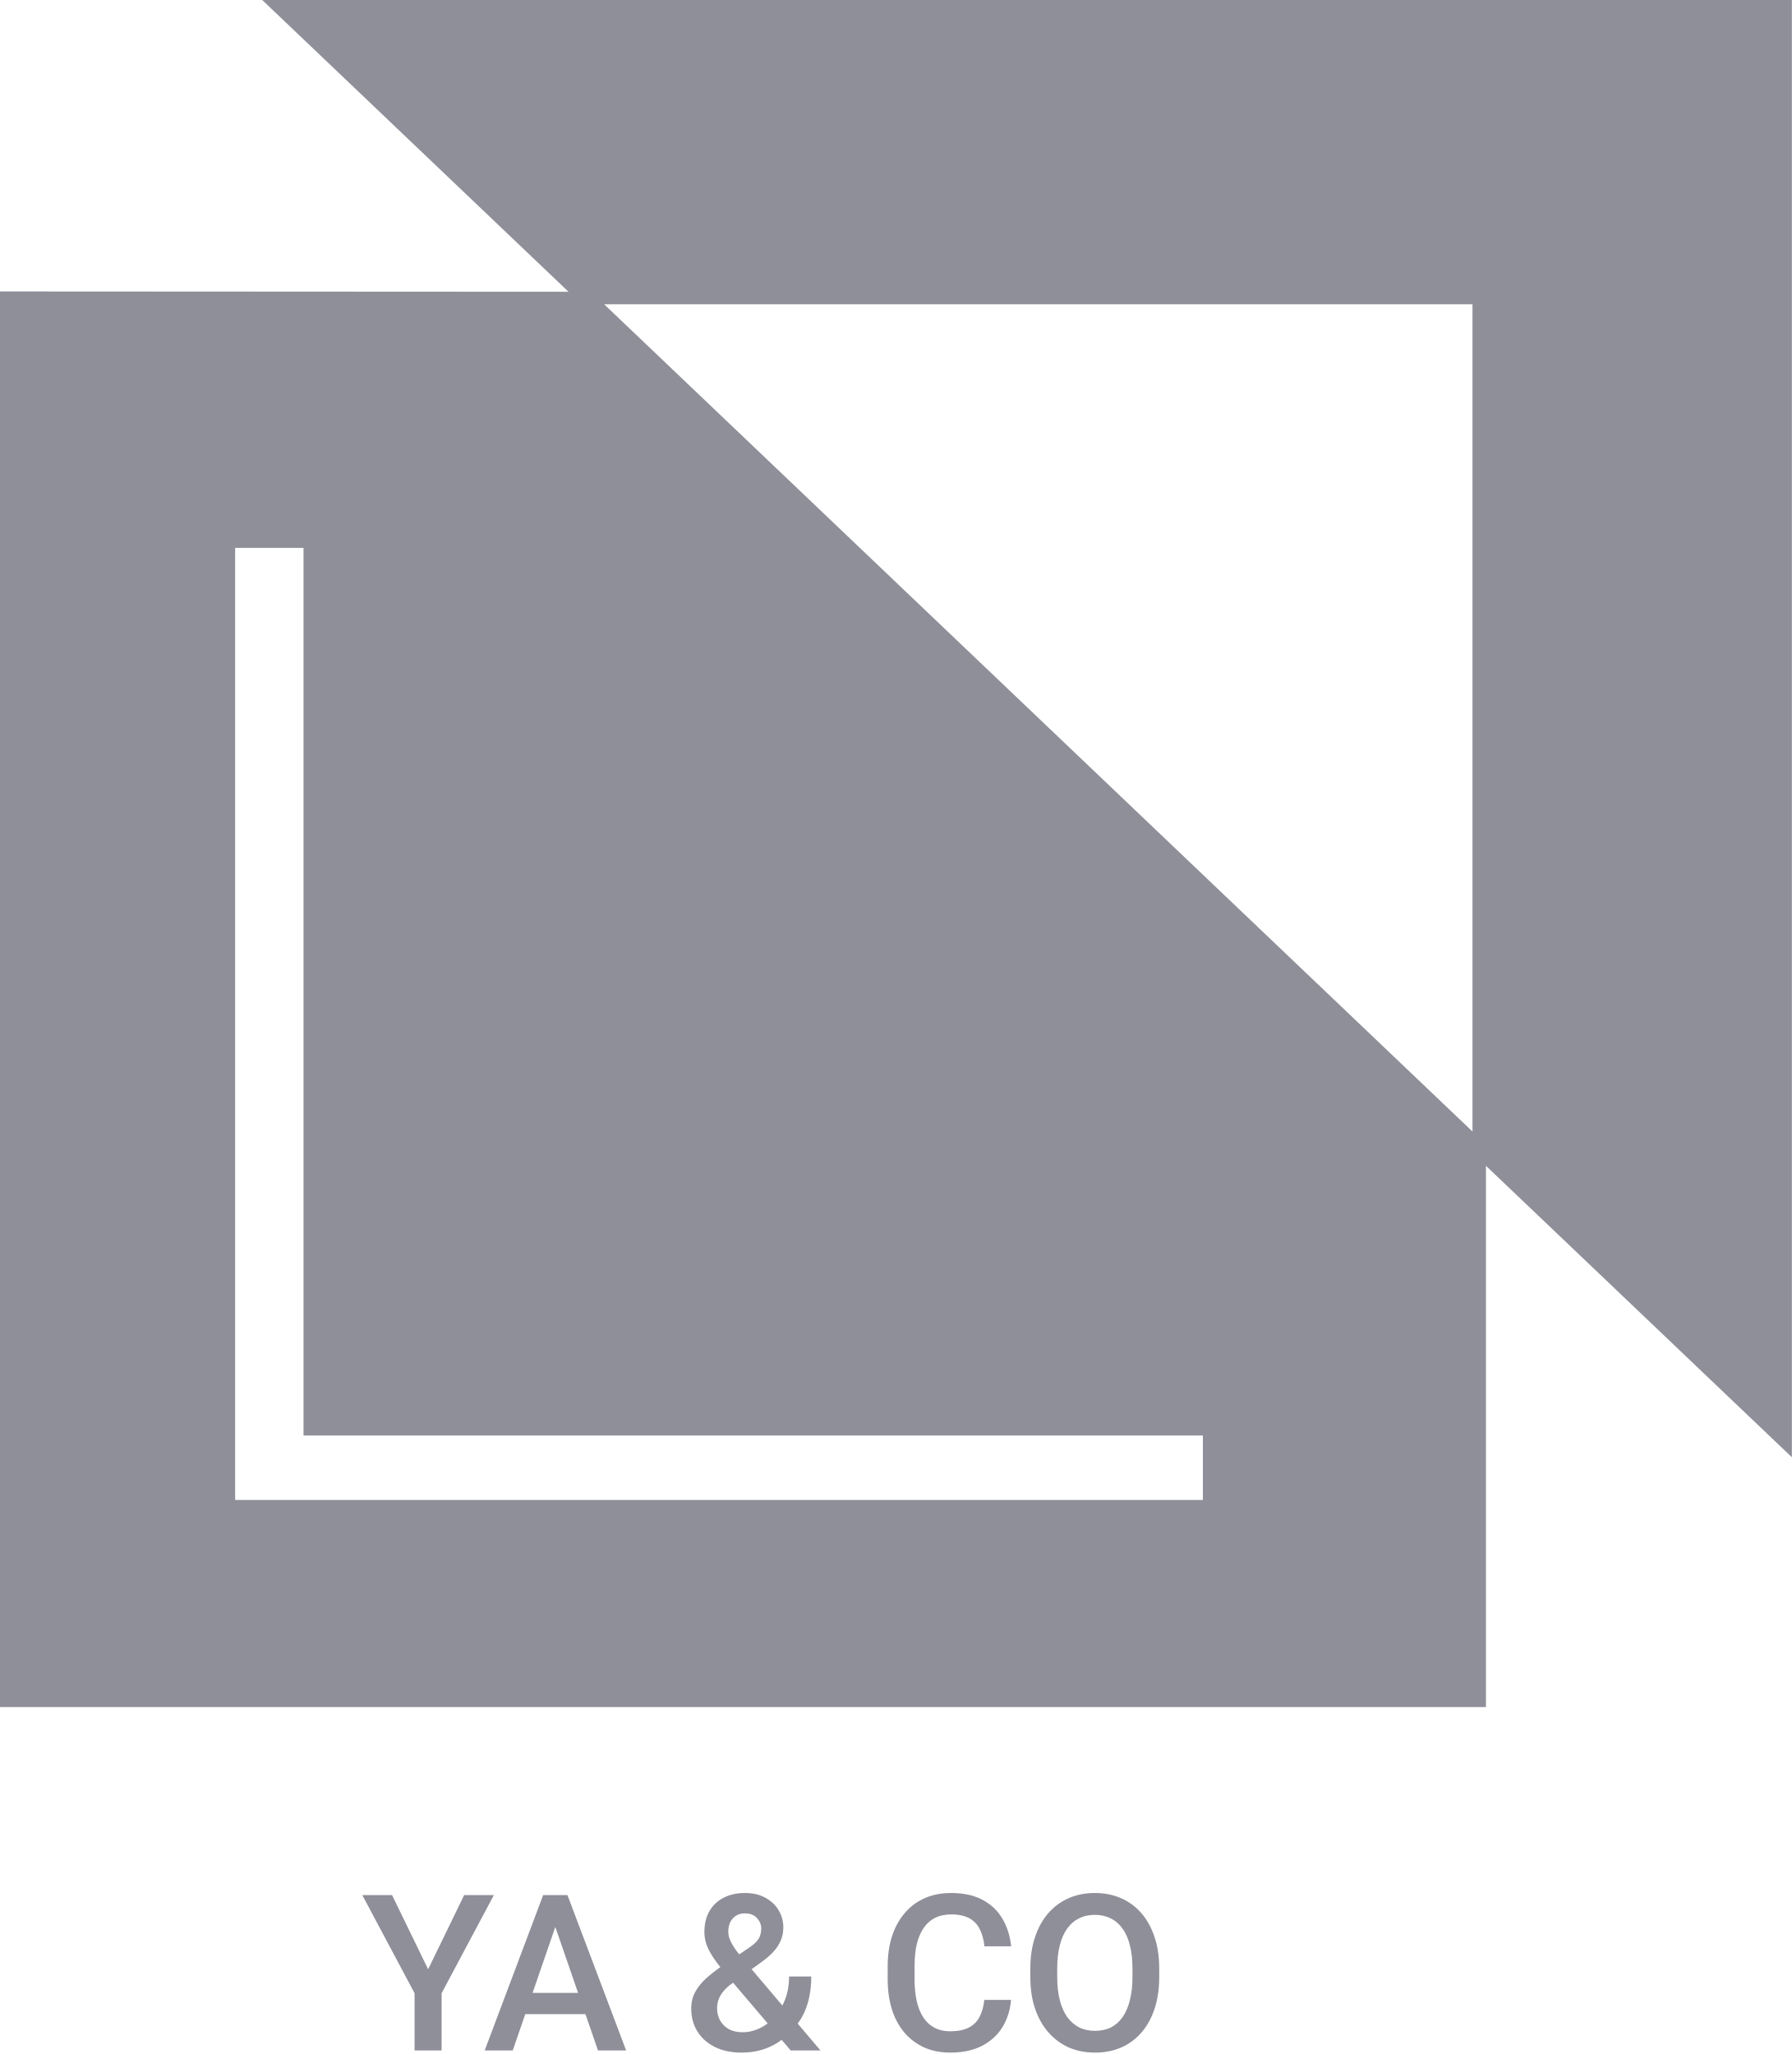
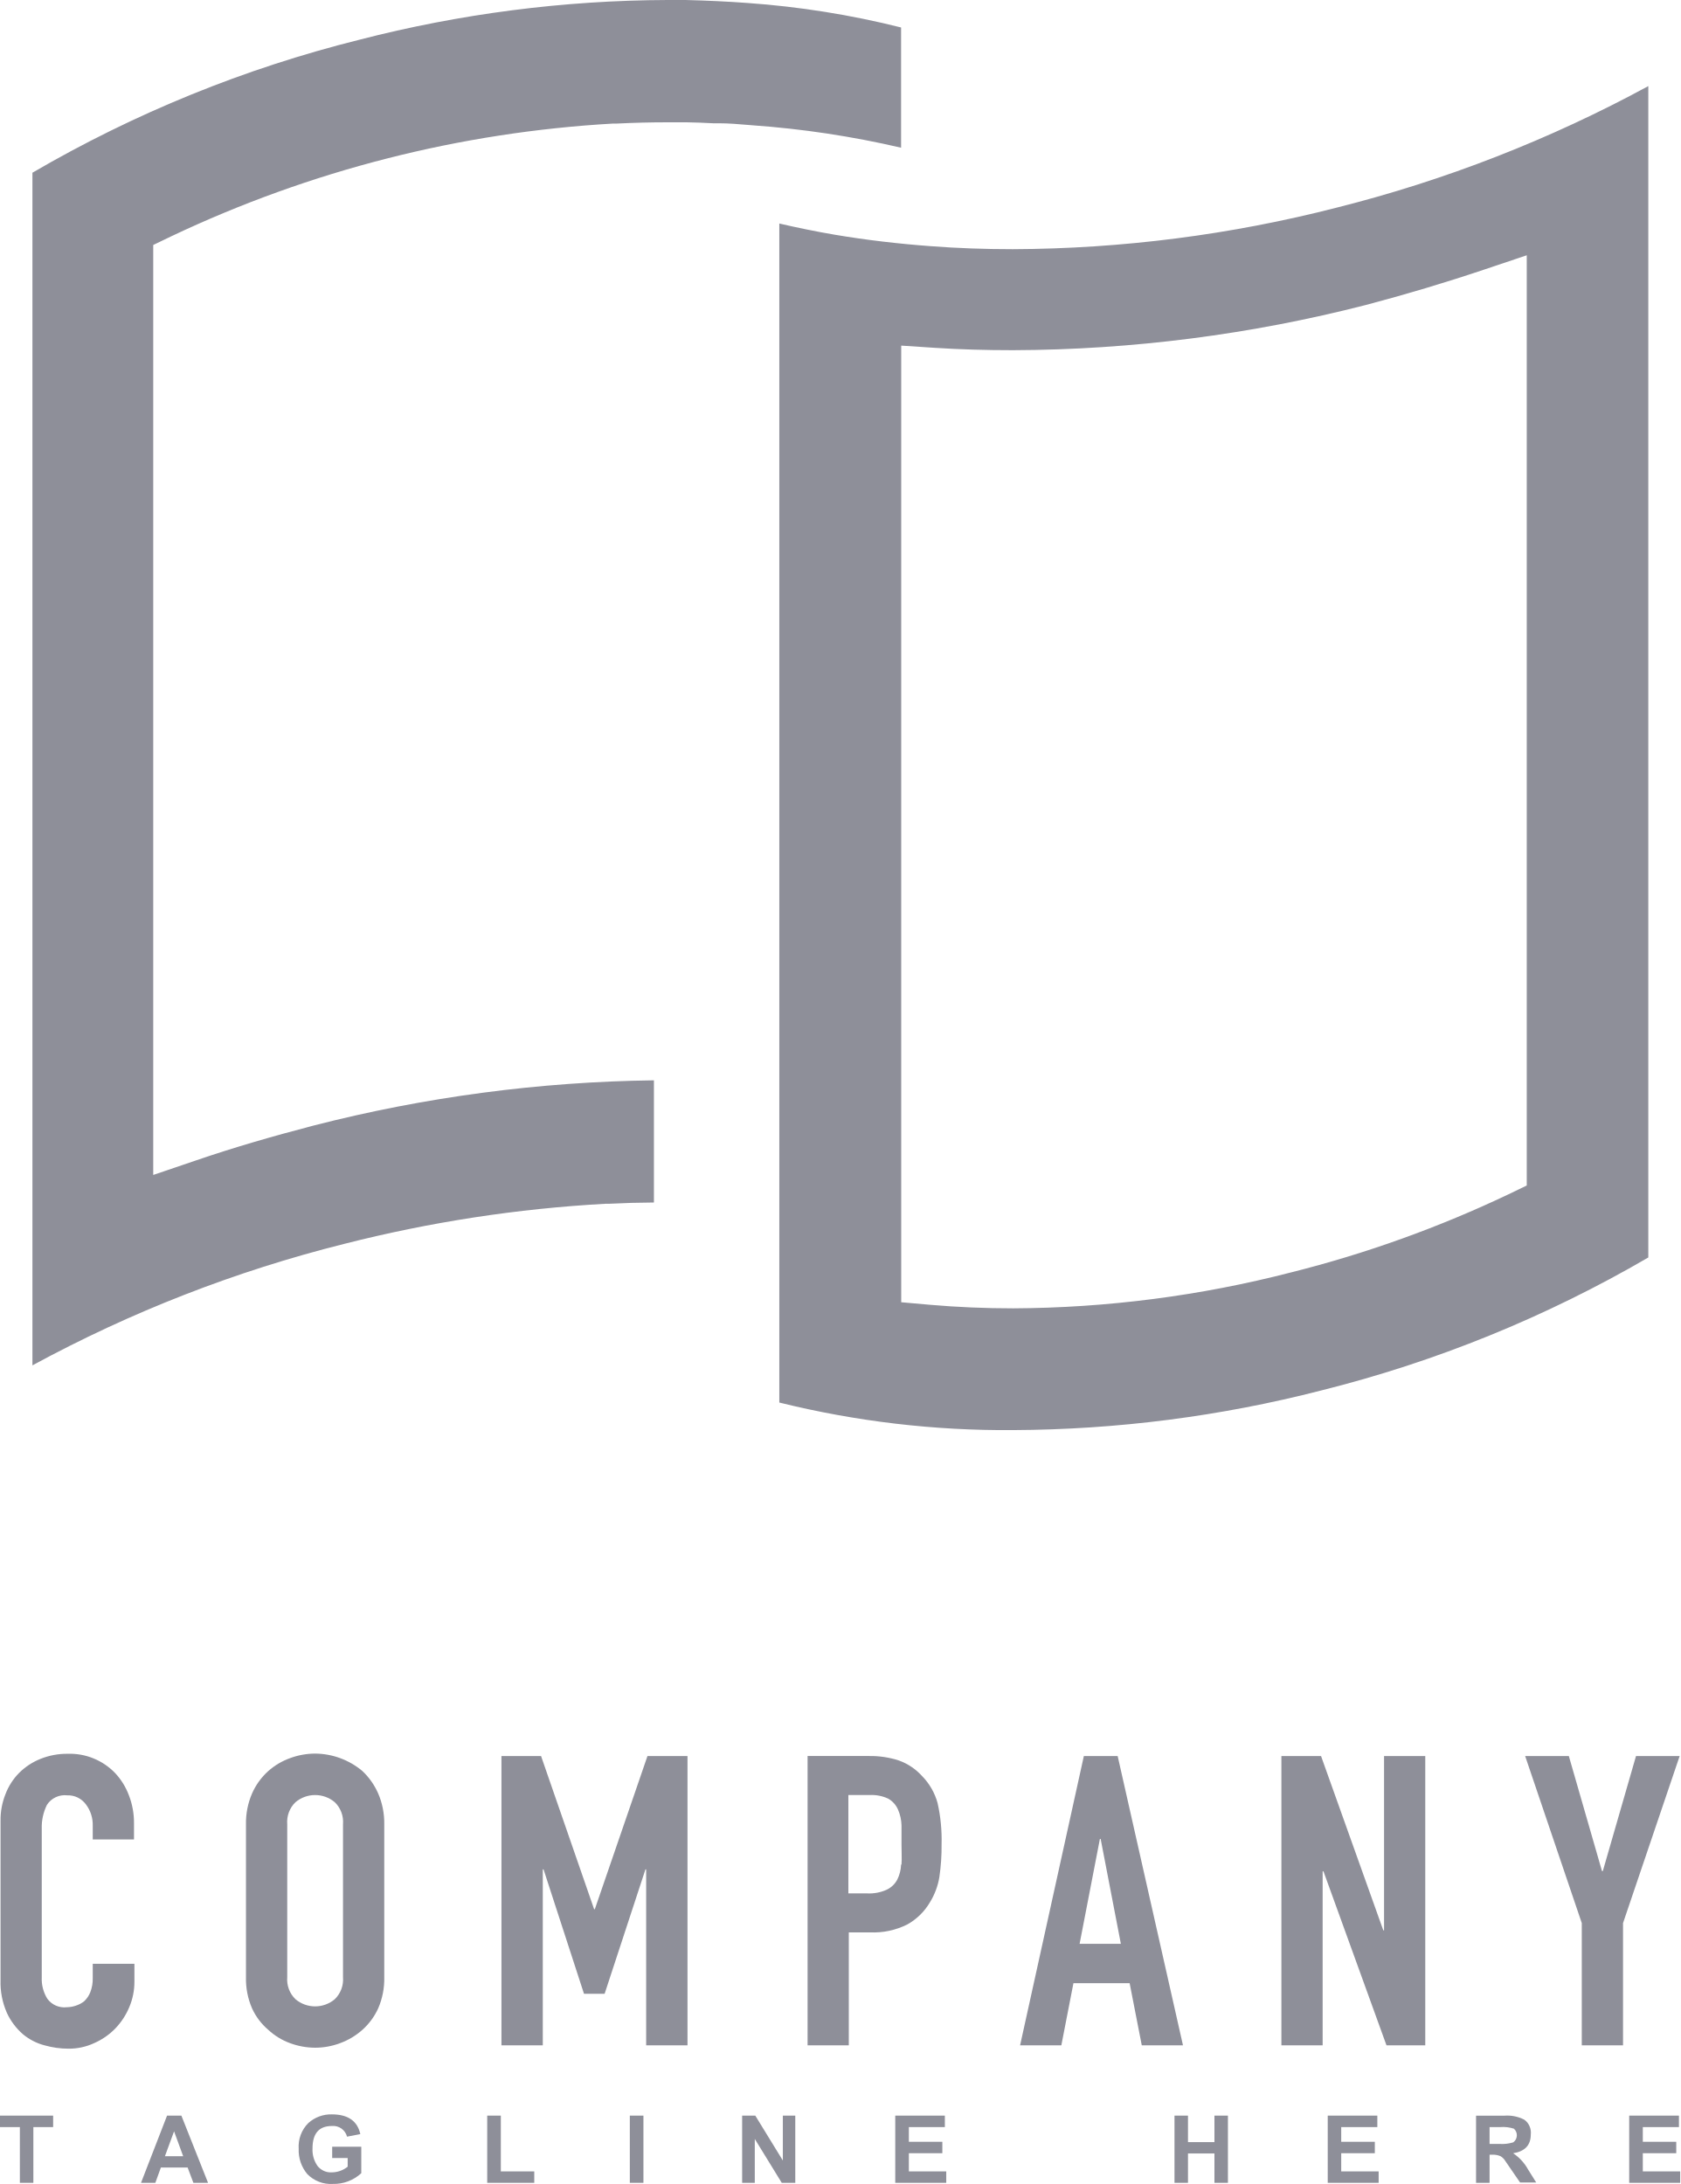
- <svg xmlns="http://www.w3.org/2000/svg" width="41" height="47" viewBox="0 0 41 47" fill="none">
-   <path fill-rule="evenodd" clip-rule="evenodd" d="M6 0L13.008 6.676L0 6.669V39.061H34V26.676L41 33.345V0H6ZM33.692 25.892L13.823 6.962H33.692V25.892ZM27.523 34.323H5.38V12.537H6.945V32.847H27.523V34.323ZM9.796 45.061L8.971 43.364H8.29L9.486 45.61V46.919H10.104V45.61L11.3 43.364H10.621L9.796 45.061ZM12.838 43.364H12.984L14.327 46.919H13.683L13.395 46.087H12.019L11.732 46.919H11.09L12.428 43.364H12.572H12.838ZM12.186 45.601H13.227L12.706 44.093L12.186 45.601ZM16.482 45.012C16.455 44.978 16.43 44.944 16.405 44.912C16.314 44.792 16.243 44.675 16.192 44.563C16.142 44.449 16.117 44.332 16.117 44.212C16.117 44.026 16.155 43.867 16.231 43.733C16.308 43.599 16.416 43.497 16.556 43.425C16.696 43.352 16.86 43.316 17.047 43.316C17.227 43.316 17.383 43.352 17.513 43.425C17.645 43.497 17.746 43.592 17.816 43.711C17.887 43.83 17.923 43.96 17.923 44.102C17.923 44.214 17.903 44.316 17.862 44.409C17.822 44.502 17.765 44.587 17.694 44.663C17.622 44.74 17.539 44.812 17.445 44.88L17.198 45.06L17.902 45.891C17.925 45.845 17.946 45.797 17.965 45.747C18.025 45.591 18.055 45.418 18.055 45.227H18.563C18.563 45.4 18.546 45.563 18.512 45.718C18.479 45.873 18.426 46.016 18.353 46.148C18.323 46.202 18.29 46.255 18.252 46.304L18.773 46.919H18.092L17.885 46.676C17.773 46.761 17.652 46.827 17.52 46.875C17.348 46.937 17.164 46.968 16.969 46.968C16.733 46.968 16.529 46.925 16.356 46.839C16.183 46.752 16.05 46.633 15.956 46.482C15.863 46.331 15.816 46.157 15.816 45.962C15.816 45.817 15.847 45.69 15.907 45.581C15.967 45.471 16.049 45.368 16.153 45.273C16.25 45.186 16.359 45.099 16.482 45.012ZM16.774 45.369L16.7 45.422C16.614 45.492 16.55 45.56 16.507 45.625C16.467 45.689 16.44 45.747 16.427 45.801C16.414 45.855 16.407 45.902 16.407 45.943C16.407 46.047 16.429 46.141 16.473 46.226C16.519 46.31 16.585 46.378 16.671 46.428C16.759 46.477 16.865 46.502 16.991 46.502C17.126 46.502 17.257 46.471 17.384 46.411C17.447 46.38 17.508 46.343 17.565 46.299L16.774 45.369ZM16.914 44.72L17.132 44.573C17.235 44.505 17.308 44.438 17.352 44.373C17.396 44.306 17.418 44.223 17.418 44.124C17.418 44.039 17.385 43.961 17.32 43.889C17.255 43.818 17.163 43.782 17.044 43.782C16.961 43.782 16.891 43.801 16.834 43.84C16.777 43.878 16.734 43.928 16.705 43.992C16.677 44.054 16.664 44.123 16.664 44.199C16.664 44.273 16.682 44.348 16.72 44.426C16.757 44.503 16.808 44.583 16.873 44.668C16.887 44.685 16.9 44.702 16.914 44.72ZM23.133 45.762H22.523C22.505 45.916 22.468 46.047 22.411 46.155C22.355 46.261 22.273 46.341 22.164 46.397C22.057 46.452 21.916 46.48 21.742 46.48C21.599 46.48 21.476 46.451 21.373 46.394C21.27 46.337 21.186 46.257 21.119 46.152C21.054 46.048 21.005 45.924 20.973 45.779C20.942 45.632 20.926 45.47 20.926 45.291V44.99C20.926 44.801 20.943 44.634 20.977 44.487C21.013 44.339 21.066 44.215 21.136 44.114C21.206 44.013 21.293 43.936 21.398 43.884C21.502 43.832 21.624 43.806 21.764 43.806C21.935 43.806 22.073 43.836 22.179 43.894C22.285 43.951 22.364 44.034 22.418 44.143C22.473 44.252 22.509 44.383 22.525 44.536H23.136C23.111 44.299 23.045 44.088 22.936 43.904C22.828 43.72 22.677 43.576 22.481 43.472C22.286 43.368 22.047 43.316 21.764 43.316C21.541 43.316 21.34 43.355 21.161 43.433C20.983 43.511 20.831 43.624 20.704 43.772C20.577 43.919 20.48 44.095 20.411 44.302C20.344 44.508 20.311 44.74 20.311 44.995V45.291C20.311 45.546 20.344 45.777 20.409 45.984C20.475 46.191 20.572 46.367 20.697 46.514C20.822 46.659 20.973 46.771 21.148 46.851C21.324 46.929 21.522 46.968 21.742 46.968C22.028 46.968 22.271 46.916 22.472 46.812C22.672 46.707 22.827 46.565 22.938 46.384C23.049 46.202 23.114 45.995 23.133 45.762ZM26.524 45.239V45.044C26.524 44.776 26.489 44.535 26.417 44.324C26.347 44.111 26.247 43.929 26.117 43.779C25.986 43.628 25.831 43.513 25.65 43.435C25.47 43.355 25.27 43.316 25.05 43.316C24.832 43.316 24.632 43.355 24.452 43.435C24.273 43.513 24.117 43.628 23.985 43.779C23.855 43.929 23.754 44.111 23.683 44.324C23.611 44.535 23.575 44.776 23.575 45.044V45.239C23.575 45.508 23.611 45.749 23.683 45.962C23.756 46.175 23.858 46.357 23.99 46.506C24.122 46.656 24.277 46.771 24.456 46.851C24.637 46.929 24.837 46.968 25.055 46.968C25.274 46.968 25.475 46.929 25.655 46.851C25.836 46.771 25.991 46.656 26.119 46.506C26.249 46.357 26.349 46.175 26.419 45.962C26.489 45.749 26.524 45.508 26.524 45.239ZM25.912 45.039V45.239C25.912 45.438 25.892 45.614 25.853 45.767C25.816 45.92 25.76 46.049 25.687 46.155C25.614 46.259 25.524 46.338 25.419 46.392C25.313 46.444 25.191 46.47 25.055 46.47C24.92 46.47 24.799 46.444 24.693 46.392C24.588 46.338 24.496 46.259 24.42 46.155C24.345 46.049 24.288 45.92 24.249 45.767C24.21 45.614 24.19 45.438 24.19 45.239V45.039C24.19 44.841 24.21 44.666 24.249 44.514C24.288 44.361 24.344 44.233 24.418 44.131C24.492 44.027 24.583 43.949 24.689 43.897C24.794 43.843 24.915 43.816 25.05 43.816C25.185 43.816 25.306 43.843 25.414 43.897C25.521 43.949 25.611 44.027 25.685 44.131C25.759 44.233 25.816 44.361 25.853 44.514C25.892 44.666 25.912 44.841 25.912 45.039Z" fill="#8E8F99" />
+ <svg xmlns="http://www.w3.org/2000/svg" width="40" height="52" viewBox="0 0 40 52" fill="none">
+   <path fill-rule="evenodd" clip-rule="evenodd" d="M17.114 2.935H16.977C16.767 2.922 16.557 2.917 16.347 2.912H16.347H16.327H15.892C15.495 2.912 15.09 2.922 14.688 2.942C14.657 2.94 14.627 2.94 14.597 2.942C10.952 3.149 7.382 4.06 4.08 5.625L3.648 5.833V27.975L4.66 27.631C5.548 27.326 6.494 27.052 7.473 26.797C10.119 26.118 12.837 25.757 15.568 25.722V28.631C15.206 28.633 14.855 28.643 14.503 28.661H14.419C12.318 28.776 10.232 29.097 8.191 29.617C5.607 30.264 3.114 31.236 0.772 32.509V4.112C3.205 2.693 5.825 1.627 8.556 0.946C10.953 0.327 13.417 0.009 15.892 0H16.319C16.83 0.013 17.329 0.036 17.797 0.071C19.03 0.158 20.253 0.353 21.452 0.654V3.517C20.287 3.246 19.103 3.067 17.91 2.983C17.886 2.981 17.862 2.979 17.838 2.977C17.591 2.956 17.344 2.935 17.114 2.935ZM22.153 5.861C22.788 5.91 23.445 5.933 24.111 5.933C26.712 5.923 29.303 5.591 31.824 4.943C34.407 4.294 36.899 3.322 39.241 2.05V29.94C36.807 31.358 34.185 32.424 31.455 33.106C29.057 33.723 26.593 34.039 24.118 34.05C22.243 34.065 20.374 33.844 18.553 33.394V5.322C18.983 5.421 19.426 5.513 19.876 5.589C20.615 5.714 21.394 5.805 22.153 5.861ZM36.347 6.078L35.335 6.418C34.404 6.731 33.466 7.011 32.522 7.26C29.775 7.966 26.951 8.328 24.116 8.338C23.456 8.338 22.849 8.32 22.262 8.282L21.455 8.229V28.318V31.006L22.148 31.067C22.79 31.123 23.453 31.151 24.121 31.151C26.354 31.141 28.578 30.853 30.741 30.294C32.522 29.847 34.255 29.224 35.914 28.435L36.347 28.226V6.078Z" fill="#8E8F99" />
+   <path d="M2.737 42.212C2.592 42.062 2.416 41.943 2.222 41.865C2.028 41.786 1.82 41.75 1.611 41.757C1.389 41.754 1.168 41.796 0.961 41.879C0.772 41.955 0.6 42.068 0.455 42.212C0.312 42.357 0.201 42.53 0.129 42.721C0.05 42.921 0.01 43.134 0.013 43.349V47.143C0.004 47.41 0.055 47.676 0.162 47.921C0.251 48.116 0.381 48.289 0.541 48.43C0.693 48.557 0.871 48.65 1.062 48.699C1.247 48.751 1.438 48.778 1.629 48.778C1.84 48.78 2.05 48.735 2.241 48.646C2.431 48.563 2.603 48.444 2.747 48.295C2.888 48.148 3.001 47.975 3.079 47.786C3.16 47.595 3.201 47.389 3.2 47.181V46.757H2.208V47.095C2.211 47.21 2.192 47.325 2.15 47.433C2.118 47.514 2.069 47.587 2.006 47.647C1.945 47.696 1.874 47.733 1.799 47.756C1.732 47.778 1.662 47.79 1.591 47.791C1.503 47.802 1.413 47.788 1.331 47.753C1.249 47.717 1.179 47.66 1.126 47.588C1.032 47.436 0.986 47.258 0.994 47.08V43.542C0.988 43.346 1.03 43.151 1.116 42.975C1.167 42.895 1.24 42.831 1.326 42.791C1.412 42.75 1.507 42.735 1.601 42.746C1.687 42.743 1.772 42.761 1.849 42.798C1.926 42.836 1.993 42.891 2.044 42.96C2.155 43.106 2.213 43.285 2.208 43.469V43.797H3.19V43.41C3.192 43.183 3.151 42.958 3.069 42.746C2.995 42.548 2.883 42.366 2.737 42.212V42.212Z" fill="#8E8F99" />
+   <path d="M8.629 42.169C8.313 41.902 7.914 41.755 7.501 41.752C7.299 41.753 7.098 41.789 6.909 41.859C6.716 41.928 6.538 42.033 6.385 42.169C6.221 42.317 6.09 42.498 6.001 42.701C5.901 42.932 5.851 43.183 5.856 43.435V47.074C5.849 47.33 5.899 47.585 6.001 47.819C6.09 48.015 6.222 48.189 6.385 48.328C6.537 48.469 6.715 48.578 6.909 48.648C7.098 48.718 7.299 48.754 7.501 48.755C7.703 48.755 7.903 48.719 8.093 48.648C8.29 48.577 8.472 48.468 8.629 48.328C8.787 48.186 8.915 48.013 9.003 47.819C9.105 47.585 9.154 47.33 9.148 47.074V43.435C9.152 43.183 9.103 42.932 9.003 42.701C8.915 42.5 8.788 42.319 8.629 42.169V42.169ZM8.166 47.074C8.174 47.171 8.161 47.269 8.127 47.36C8.093 47.451 8.039 47.533 7.969 47.601C7.838 47.711 7.673 47.771 7.502 47.771C7.331 47.771 7.166 47.711 7.035 47.601C6.965 47.533 6.911 47.451 6.877 47.36C6.843 47.269 6.83 47.171 6.838 47.074V43.435C6.83 43.339 6.843 43.241 6.877 43.15C6.911 43.059 6.965 42.976 7.035 42.909C7.166 42.799 7.331 42.739 7.502 42.739C7.673 42.739 7.838 42.799 7.969 42.909C8.039 42.976 8.093 43.059 8.127 43.15C8.161 43.241 8.174 43.339 8.166 43.435V47.074Z" fill="#8E8F99" />
+   <path d="M16.367 48.699V41.811H15.414L14.161 45.457H14.144L12.881 41.811H11.938V48.699H12.922V44.509H12.94L13.903 47.471H14.394L15.366 44.509H15.383V48.699H16.367Z" fill="#8E8F99" />
+   <path d="M21.958 42.294C21.806 42.124 21.615 41.994 21.401 41.917C21.171 41.842 20.93 41.806 20.688 41.81H19.226V48.699H20.207V46.009H20.713C21.02 46.023 21.324 45.958 21.599 45.821C21.822 45.697 22.008 45.515 22.138 45.294C22.251 45.111 22.328 44.907 22.363 44.694C22.401 44.435 22.419 44.173 22.416 43.911C22.425 43.58 22.393 43.249 22.32 42.927C22.254 42.688 22.13 42.471 21.958 42.294V42.294ZM21.452 44.394C21.448 44.519 21.417 44.641 21.361 44.753C21.305 44.859 21.216 44.943 21.108 44.994C20.963 45.059 20.804 45.089 20.645 45.081H20.197V42.739H20.703C20.856 42.731 21.008 42.761 21.146 42.825C21.247 42.883 21.328 42.972 21.376 43.079C21.43 43.2 21.459 43.331 21.462 43.463C21.462 43.608 21.462 43.761 21.462 43.921C21.462 44.081 21.472 44.247 21.462 44.394H21.452Z" fill="#8E8F99" />
+   <path d="M26.608 41.811H25.803L24.285 48.699H25.267L25.555 47.219H26.893L27.182 48.699H28.163L26.608 41.811ZM25.702 46.281L26.185 43.784H26.203L26.684 46.281H25.702Z" fill="#8E8F99" />
+   <path d="M32.95 45.961H32.932L31.45 41.811H30.506V48.699H31.488V44.557H31.508L33.008 48.699H33.931V41.811H32.95V45.961Z" fill="#8E8F99" />
+   <path d="M38.948 41.811L38.158 44.549H38.138L37.349 41.811H36.309L37.657 45.788V48.699H38.639V45.788L39.987 41.811H38.948Z" fill="#8E8F99" />
+   <path d="M0 50.645H0.473V51.972H0.794V50.645H1.265V50.372H0V50.645Z" fill="#8E8F99" />
+   <path d="M3.977 50.372L3.357 51.972H3.698L3.83 51.608H4.467L4.604 51.972H4.953L4.318 50.372H3.977ZM3.926 51.339L4.144 50.746L4.361 51.339H3.926Z" fill="#8E8F99" />
+   <path d="M7.908 51.382H8.277V51.588C8.169 51.675 8.036 51.722 7.898 51.723C7.833 51.727 7.769 51.715 7.71 51.688C7.651 51.661 7.599 51.621 7.559 51.57C7.474 51.449 7.432 51.302 7.44 51.153C7.44 50.797 7.594 50.619 7.9 50.619C7.981 50.611 8.062 50.633 8.128 50.679C8.194 50.726 8.242 50.795 8.262 50.873L8.578 50.812C8.51 50.5 8.285 50.342 7.9 50.342C7.695 50.337 7.495 50.41 7.341 50.548C7.261 50.628 7.198 50.724 7.159 50.83C7.119 50.937 7.103 51.05 7.111 51.163C7.102 51.382 7.175 51.597 7.316 51.764C7.394 51.844 7.489 51.907 7.594 51.947C7.699 51.988 7.811 52.005 7.923 51.998C8.173 52.005 8.417 51.913 8.601 51.743V51.113H7.908V51.382Z" fill="#8E8F99" />
+   <path d="M11.923 50.372H11.599V51.972H12.719V51.7H11.923V50.372Z" fill="#8E8F99" />
+   <path d="M15.318 50.372H14.994V51.972H15.318V50.372Z" fill="#8E8F99" />
+   <path d="M18.637 51.441L17.981 50.372H17.668V51.972H17.969V50.927L18.611 51.972H18.933V50.372H18.637V51.441Z" fill="#8E8F99" />
+   <path d="M21.637 51.267H22.434V50.995H21.637V50.645H22.494V50.372H21.313V51.972H22.527V51.7H21.637V51.267Z" fill="#8E8F99" />
+   <path d="M28.912 51.003H28.282V50.372H27.961V51.972H28.282V51.273H28.912V51.972H29.233V50.372H28.912V51.003Z" fill="#8E8F99" />
+   <path d="M31.93 51.267H32.73V50.995H31.93V50.645H32.79V50.372H31.609V51.972H32.821V51.7H31.93V51.267Z" fill="#8E8F99" />
+   <path d="M36.023 51.268C36.301 51.224 36.443 51.077 36.443 50.823C36.451 50.755 36.441 50.686 36.413 50.623C36.386 50.56 36.342 50.506 36.286 50.467C36.142 50.394 35.98 50.361 35.818 50.373H35.14V51.972H35.462V51.303H35.525C35.593 51.299 35.662 51.311 35.725 51.339C35.772 51.368 35.811 51.408 35.839 51.456L36.188 51.964H36.572L36.377 51.652C36.291 51.497 36.17 51.366 36.023 51.268V51.268ZM35.699 51.046H35.462V50.645H35.715C35.825 50.636 35.936 50.649 36.041 50.683C36.064 50.703 36.083 50.729 36.095 50.758C36.107 50.787 36.113 50.818 36.111 50.849C36.11 50.88 36.101 50.911 36.087 50.938C36.072 50.966 36.051 50.99 36.026 51.008C35.92 51.041 35.81 51.053 35.699 51.046V51.046Z" fill="#8E8F99" />
+   <path d="M39.11 51.267H39.906V50.995H39.11V50.645H39.97V50.372H38.786V51.972H40V51.7H39.11V51.267Z" fill="#8E8F99" />
</svg>
